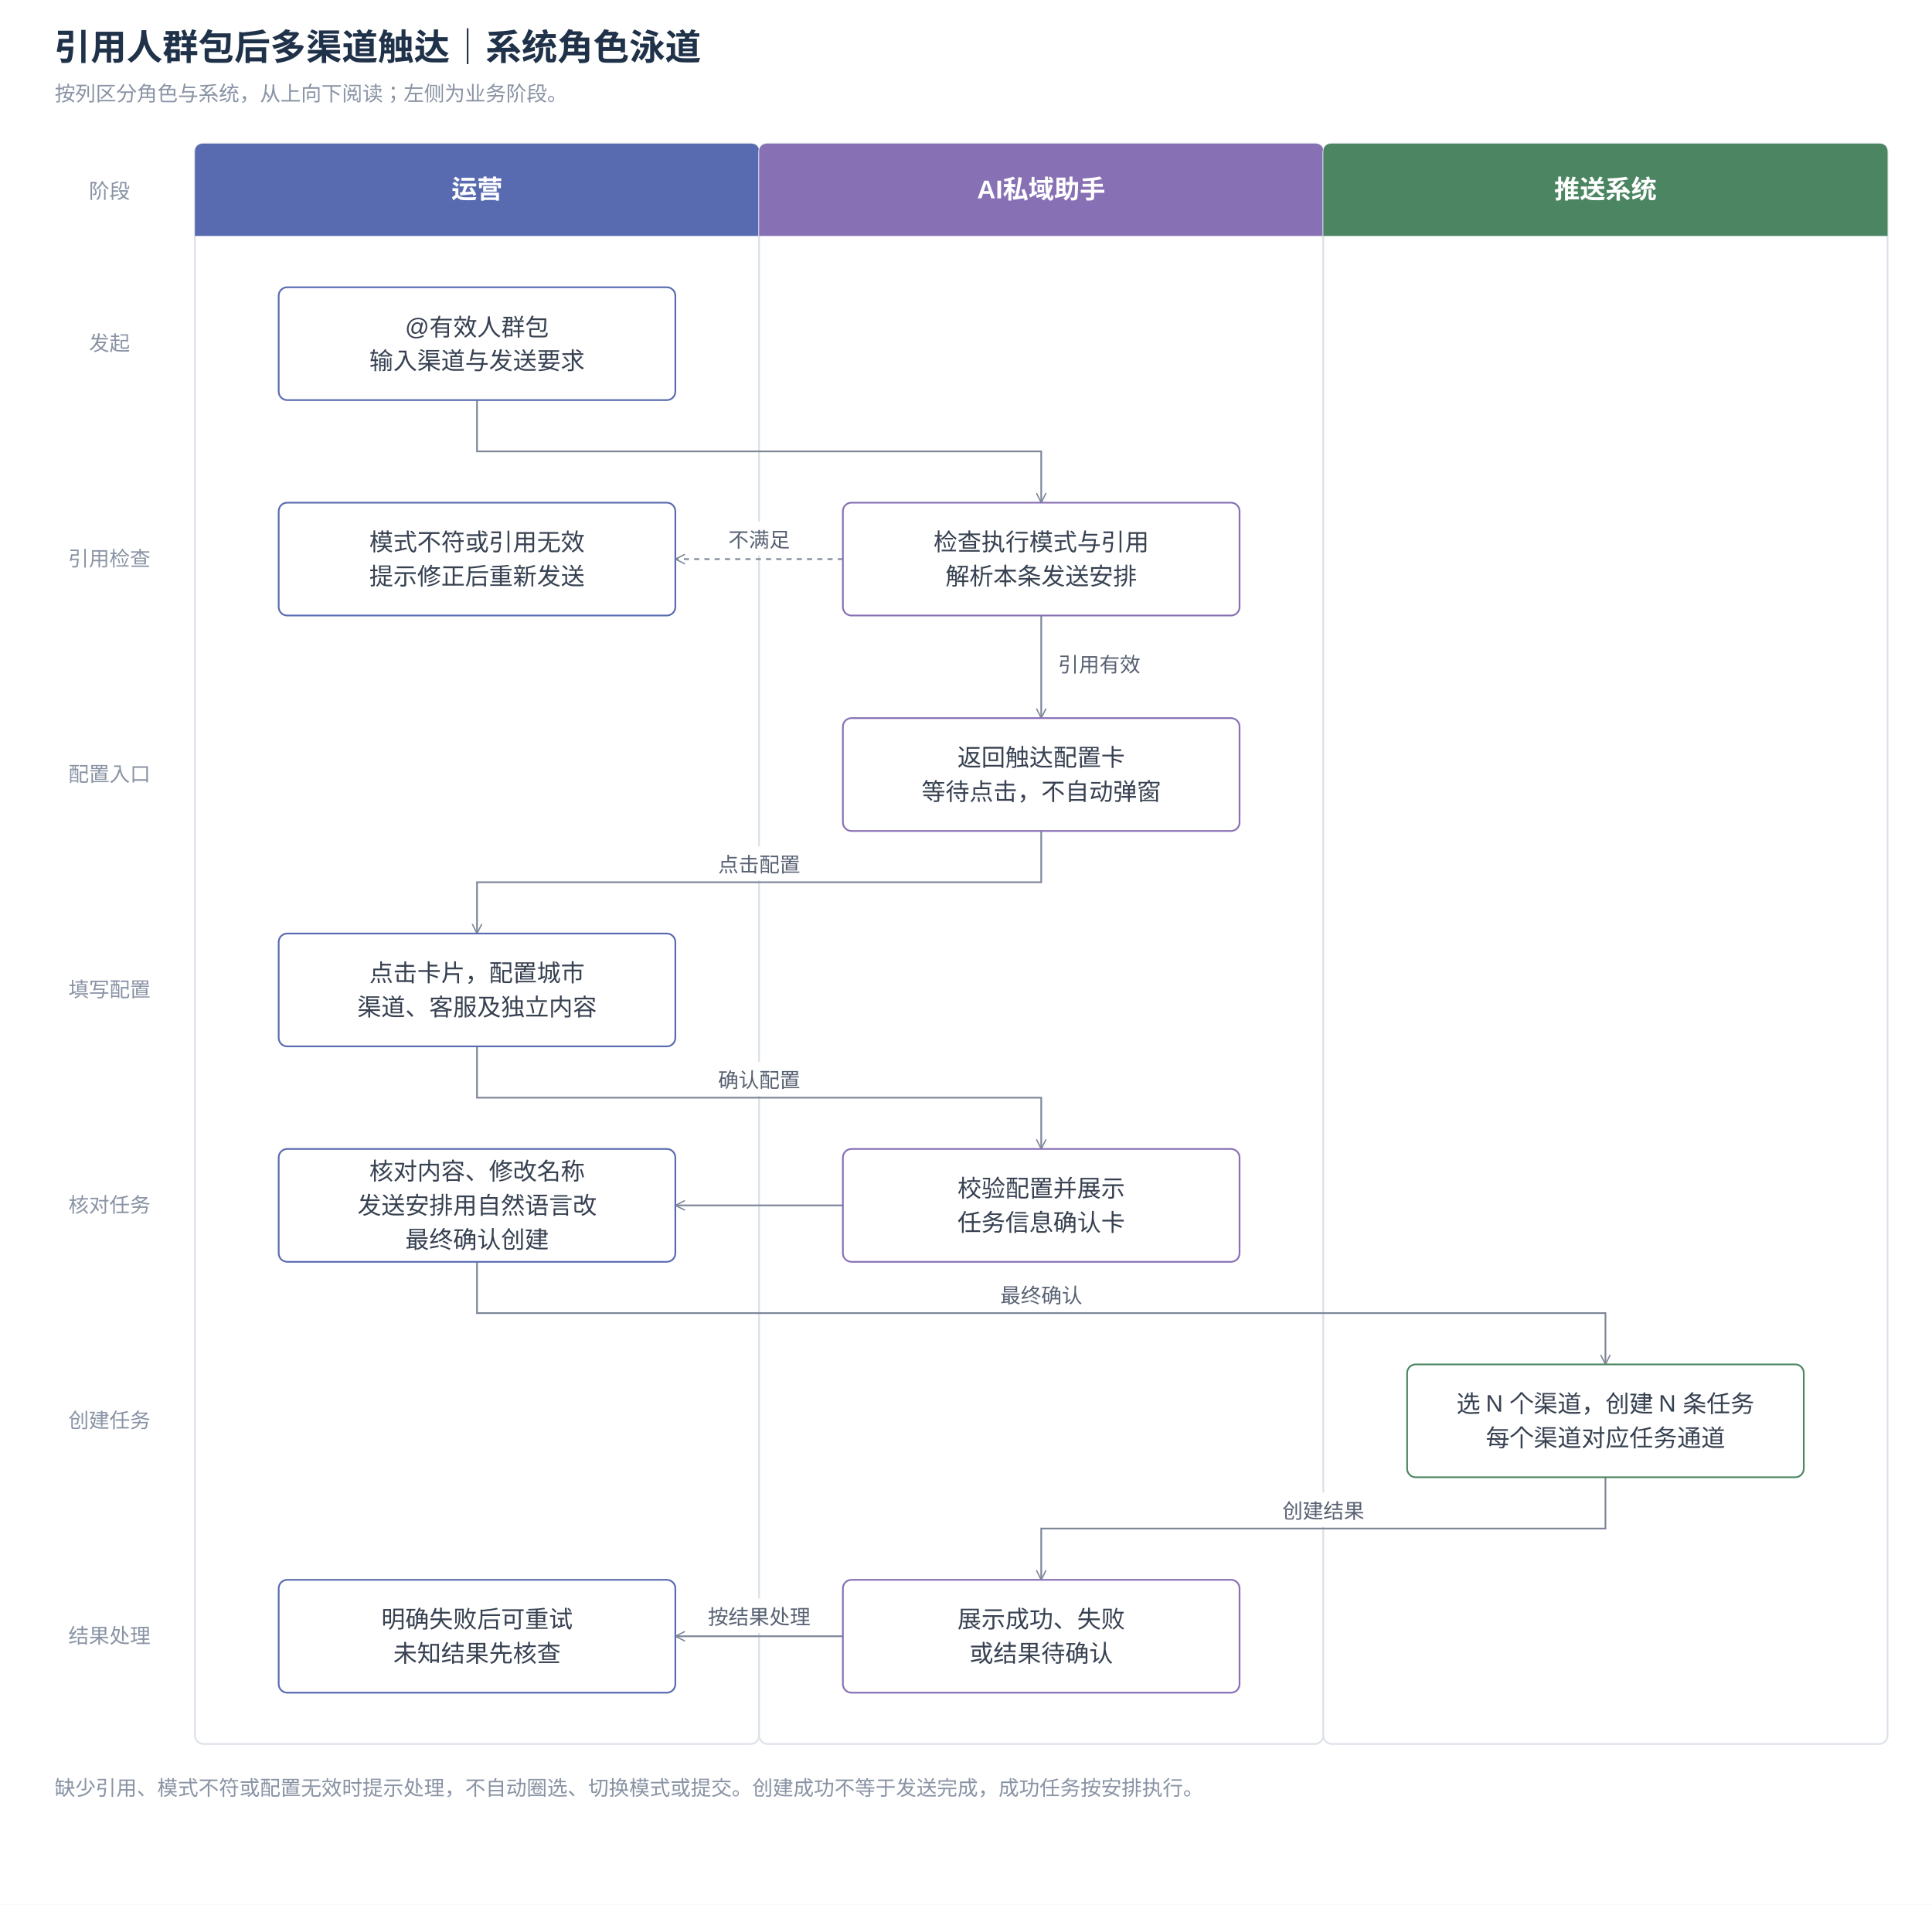
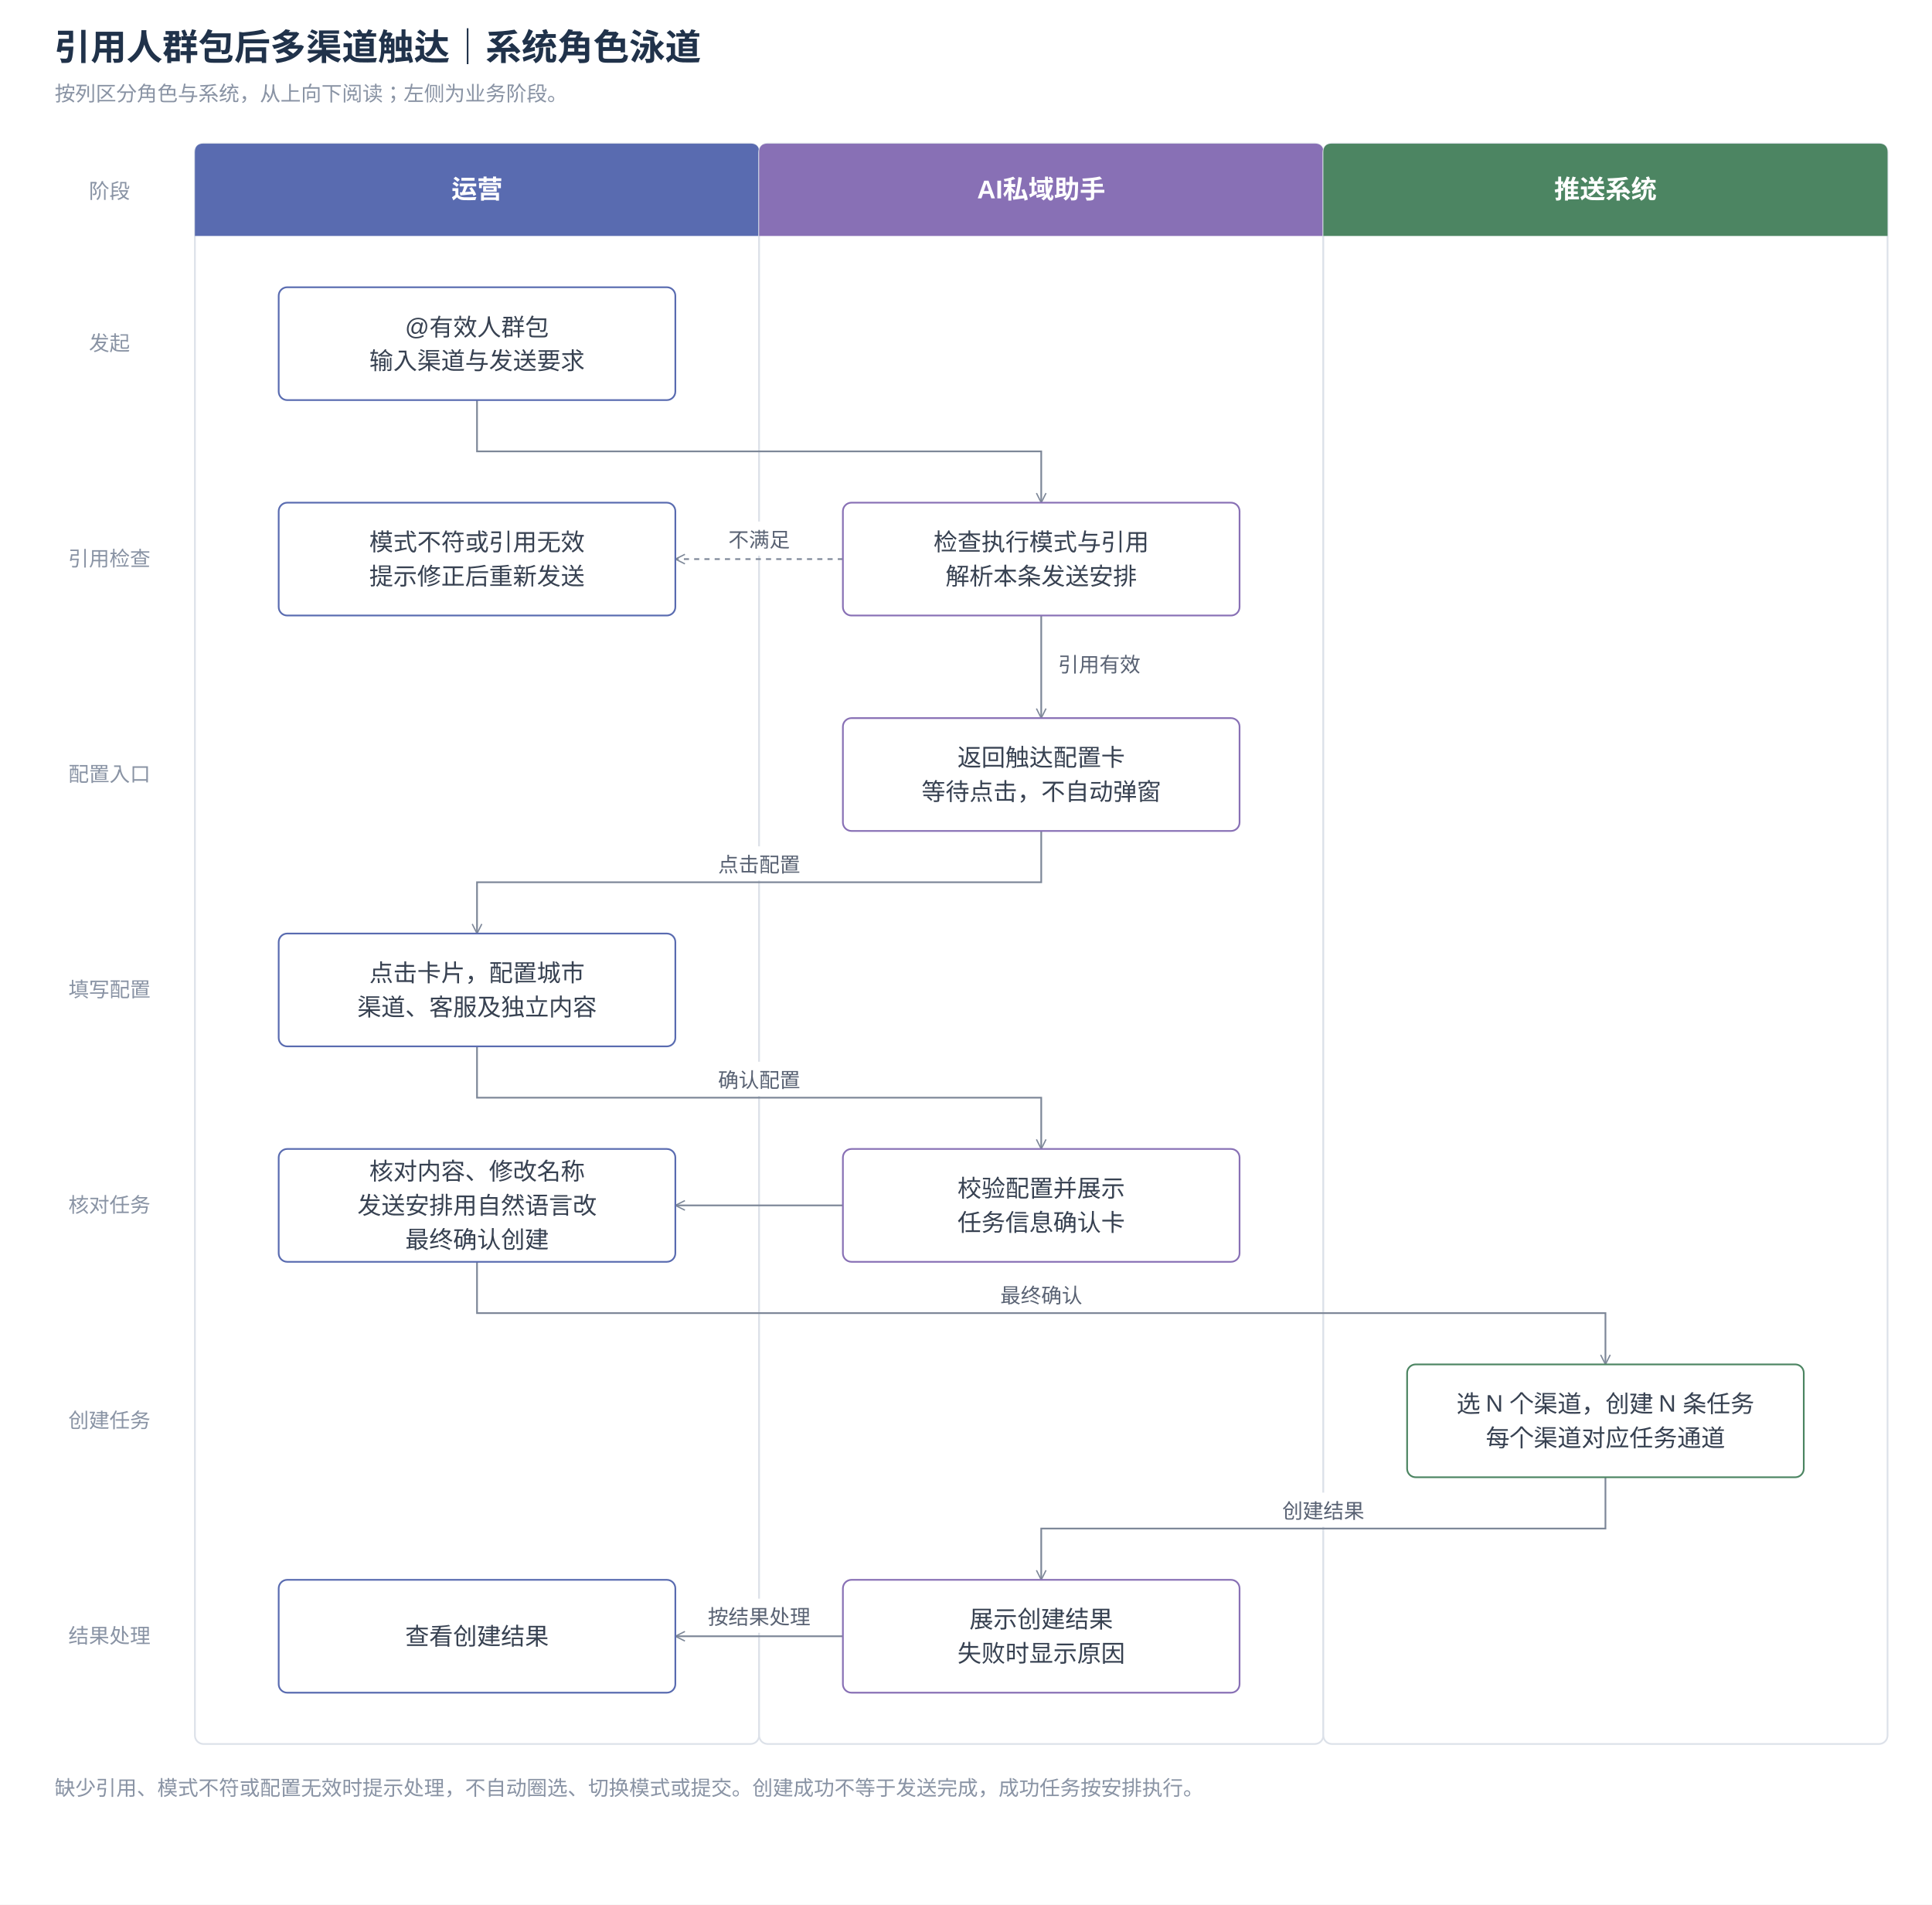
<svg xmlns="http://www.w3.org/2000/svg" width="1130" height="1114" viewBox="0 0 1130 1114" role="img" aria-label="引用人群包后多渠道触达系统角色泳道图" style="font-family:PingFang SC,Microsoft YaHei,Arial,sans-serif">
  <defs>
    <marker id="arrow" viewBox="0 0 10 10" refX="9" refY="5" markerWidth="7" markerHeight="7" orient="auto">
      <path d="M1 1L9 5L1 9" fill="none" stroke="#7d8798" stroke-width="1.1" />
    </marker>
  </defs>
  <rect width="1130" height="1114" fill="white" />
  <text x="32" y="35" font-size="21" font-weight="650" fill="#20324a">引用人群包后多渠道触达｜系统角色泳道</text>
  <text x="32" y="59" font-size="12" fill="#8993a4">按列区分角色与系统，从上向下阅读；左侧为业务阶段。</text>
  <text x="64" y="116.0" text-anchor="middle" font-size="12" fill="#8993a4">阶段</text>
  <rect x="114" y="84" width="330" height="936" rx="5" fill="white" stroke="#dce1e9" />
  <path d="M119 84H439Q444 84 444 89V138H114V89Q114 84 119 84" fill="#596bb0" />
  <text x="279.0" y="116.0" text-anchor="middle" font-size="15" font-weight="600" fill="white">运营</text>
  <rect x="444" y="84" width="330" height="936" rx="5" fill="white" stroke="#dce1e9" />
  <path d="M449 84H769Q774 84 774 89V138H444V89Q444 84 449 84" fill="#8870b5" />
  <text x="609.0" y="116.0" text-anchor="middle" font-size="15" font-weight="600" fill="white">AI私域助手</text>
  <rect x="774" y="84" width="330" height="936" rx="5" fill="white" stroke="#dce1e9" />
  <path d="M779 84H1099Q1104 84 1104 89V138H774V89Q774 84 779 84" fill="#4c8562" />
  <text x="939.0" y="116.0" text-anchor="middle" font-size="15" font-weight="600" fill="white">推送系统</text>
  <text x="64" y="205.0" text-anchor="middle" font-size="12" fill="#8993a4">发起</text>
  <text x="64" y="331.0" text-anchor="middle" font-size="12" fill="#8993a4">引用检查</text>
  <text x="64" y="457.0" text-anchor="middle" font-size="12" fill="#8993a4">配置入口</text>
  <text x="64" y="583.0" text-anchor="middle" font-size="12" fill="#8993a4">填写配置</text>
  <text x="64" y="709.0" text-anchor="middle" font-size="12" fill="#8993a4">核对任务</text>
  <text x="64" y="835.0" text-anchor="middle" font-size="12" fill="#8993a4">创建任务</text>
  <text x="64" y="961.0" text-anchor="middle" font-size="12" fill="#8993a4">结果处理</text>
  <path d="M279 234 L279 264 L609 264 L609 294" fill="none" stroke="#7d8798" stroke-width="1" marker-end="url(#arrow)" />
  <path d="M609 360 L609 390 L609 390 L609 420" fill="none" stroke="#7d8798" stroke-width="1" marker-end="url(#arrow)" />
  <rect x="613.0" y="378.0" width="60" height="20" rx="3" fill="white" />
  <text x="643.0" y="393.0" text-anchor="middle" font-size="12" fill="#596273">引用有效</text>
  <path d="M609 486 L609 516 L279 516 L279 546" fill="none" stroke="#7d8798" stroke-width="1" marker-end="url(#arrow)" />
  <rect x="414.0" y="495.0" width="60" height="20" rx="3" fill="white" />
  <text x="444.0" y="510.0" text-anchor="middle" font-size="12" fill="#596273">点击配置</text>
  <path d="M279 612 L279 642 L609 642 L609 672" fill="none" stroke="#7d8798" stroke-width="1" marker-end="url(#arrow)" />
  <rect x="414.0" y="621.0" width="60" height="20" rx="3" fill="white" />
  <text x="444.0" y="636.0" text-anchor="middle" font-size="12" fill="#596273">确认配置</text>
  <path d="M493 705 L395 705" fill="none" stroke="#7d8798" stroke-width="1" marker-end="url(#arrow)" />
  <path d="M279 738 L279 768 L939 768 L939 798" fill="none" stroke="#7d8798" stroke-width="1" marker-end="url(#arrow)" />
  <rect x="579.0" y="747.0" width="60" height="20" rx="3" fill="white" />
  <text x="609.0" y="762.0" text-anchor="middle" font-size="12" fill="#596273">最终确认</text>
  <path d="M939 864 L939 894 L609 894 L609 924" fill="none" stroke="#7d8798" stroke-width="1" marker-end="url(#arrow)" />
  <rect x="744.0" y="873.0" width="60" height="20" rx="3" fill="white" />
  <text x="774.0" y="888.0" text-anchor="middle" font-size="12" fill="#596273">创建结果</text>
  <path d="M493 957 L395 957" fill="none" stroke="#7d8798" stroke-width="1" marker-end="url(#arrow)" />
  <rect x="408.0" y="935.0" width="72" height="20" rx="3" fill="white" />
  <text x="444.0" y="950.0" text-anchor="middle" font-size="12" fill="#596273">按结果处理</text>
  <path d="M493 327 L395 327" fill="none" stroke="#7d8798" stroke-width="1" marker-end="url(#arrow)" stroke-dasharray="3 3" />
  <rect x="420.0" y="305.0" width="48" height="20" rx="3" fill="white" />
  <text x="444.0" y="320.0" text-anchor="middle" font-size="12" fill="#596273">不满足</text>
  <rect x="163.0" y="168.0" width="232" height="66" rx="5" fill="white" stroke="#596bb0" stroke-width="1" />
  <text x="279.0" y="196.0" text-anchor="middle" font-size="14" fill="#374151">@有效人群包</text>
  <text x="279.0" y="216.0" text-anchor="middle" font-size="14" fill="#374151">输入渠道与发送要求</text>
  <rect x="493.0" y="294.0" width="232" height="66" rx="5" fill="white" stroke="#8870b5" stroke-width="1" />
  <text x="609.0" y="322.0" text-anchor="middle" font-size="14" fill="#374151">检查执行模式与引用</text>
  <text x="609.0" y="342.0" text-anchor="middle" font-size="14" fill="#374151">解析本条发送安排</text>
  <rect x="493.0" y="420.0" width="232" height="66" rx="5" fill="white" stroke="#8870b5" stroke-width="1" />
  <text x="609.0" y="448.0" text-anchor="middle" font-size="14" fill="#374151">返回触达配置卡</text>
  <text x="609.0" y="468.0" text-anchor="middle" font-size="14" fill="#374151">等待点击，不自动弹窗</text>
  <rect x="163.0" y="546.0" width="232" height="66" rx="5" fill="white" stroke="#596bb0" stroke-width="1" />
  <text x="279.0" y="574.0" text-anchor="middle" font-size="14" fill="#374151">点击卡片，配置城市</text>
  <text x="279.0" y="594.0" text-anchor="middle" font-size="14" fill="#374151">渠道、客服及独立内容</text>
  <rect x="493.0" y="672.0" width="232" height="66" rx="5" fill="white" stroke="#8870b5" stroke-width="1" />
  <text x="609.0" y="700.0" text-anchor="middle" font-size="14" fill="#374151">校验配置并展示</text>
  <text x="609.0" y="720.0" text-anchor="middle" font-size="14" fill="#374151">任务信息确认卡</text>
  <rect x="163.0" y="672.0" width="232" height="66" rx="5" fill="white" stroke="#596bb0" stroke-width="1" />
  <text x="279.0" y="690.0" text-anchor="middle" font-size="14" fill="#374151">核对内容、修改名称</text>
  <text x="279.0" y="710.0" text-anchor="middle" font-size="14" fill="#374151">发送安排用自然语言改</text>
  <text x="279.0" y="730.0" text-anchor="middle" font-size="14" fill="#374151">最终确认创建</text>
  <rect x="823.0" y="798.0" width="232" height="66" rx="5" fill="white" stroke="#4c8562" stroke-width="1" />
  <text x="939.0" y="826.0" text-anchor="middle" font-size="14" fill="#374151">选 N 个渠道，创建 N 条任务</text>
  <text x="939.0" y="846.0" text-anchor="middle" font-size="14" fill="#374151">每个渠道对应任务通道</text>
  <rect x="493.0" y="924.0" width="232" height="66" rx="5" fill="white" stroke="#8870b5" stroke-width="1" />
-   <text x="609.0" y="952.0" text-anchor="middle" font-size="14" fill="#374151">展示成功、失败</text>
-   <text x="609.0" y="972.0" text-anchor="middle" font-size="14" fill="#374151">或结果待确认</text>
+   <text x="609.0" y="952.0" text-anchor="middle" font-size="14" fill="#374151">展示创建结果</text>
+   <text x="609.0" y="972.0" text-anchor="middle" font-size="14" fill="#374151">失败时显示原因</text>
  <rect x="163.0" y="924.0" width="232" height="66" rx="5" fill="white" stroke="#596bb0" stroke-width="1" />
-   <text x="279.0" y="952.0" text-anchor="middle" font-size="14" fill="#374151">明确失败后可重试</text>
-   <text x="279.0" y="972.0" text-anchor="middle" font-size="14" fill="#374151">未知结果先核查</text>
+   <text x="279.0" y="962.0" text-anchor="middle" font-size="14" fill="#374151">查看创建结果</text>
  <rect x="163.0" y="294.0" width="232" height="66" rx="5" fill="white" stroke="#596bb0" stroke-width="1" />
  <text x="279.0" y="322.0" text-anchor="middle" font-size="14" fill="#374151">模式不符或引用无效</text>
  <text x="279.0" y="342.0" text-anchor="middle" font-size="14" fill="#374151">提示修正后重新发送</text>
  <text x="32" y="1050" font-size="12" fill="#8993a4">缺少引用、模式不符或配置无效时提示处理，不自动圈选、切换模式或提交。创建成功不等于发送完成，成功任务按安排执行。</text>
</svg>
